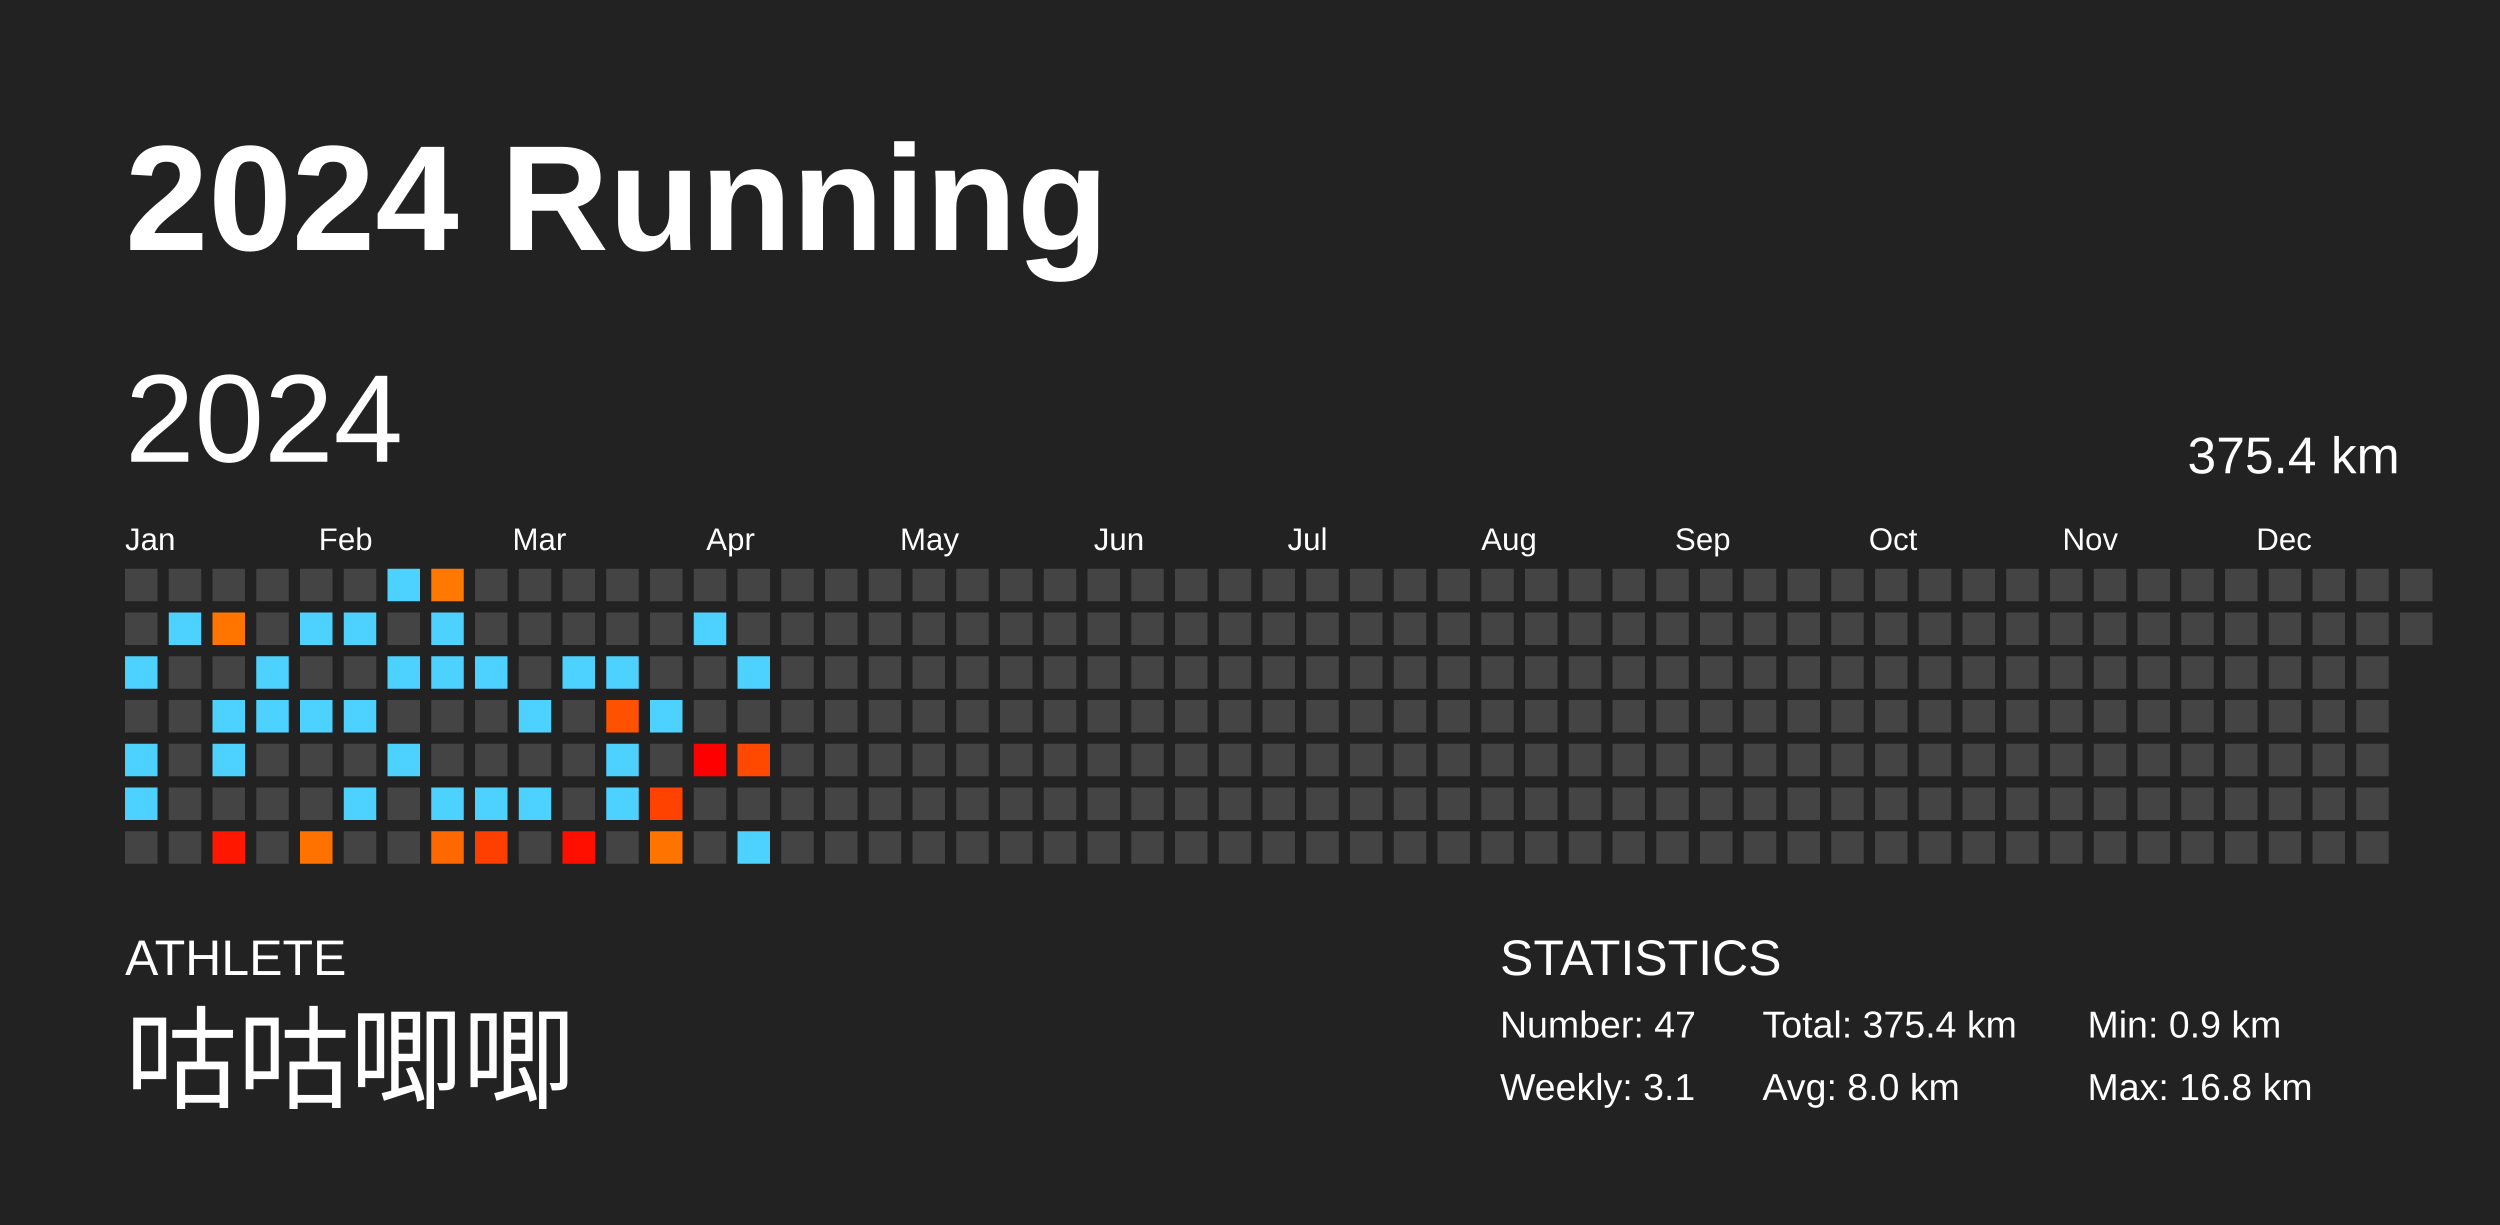
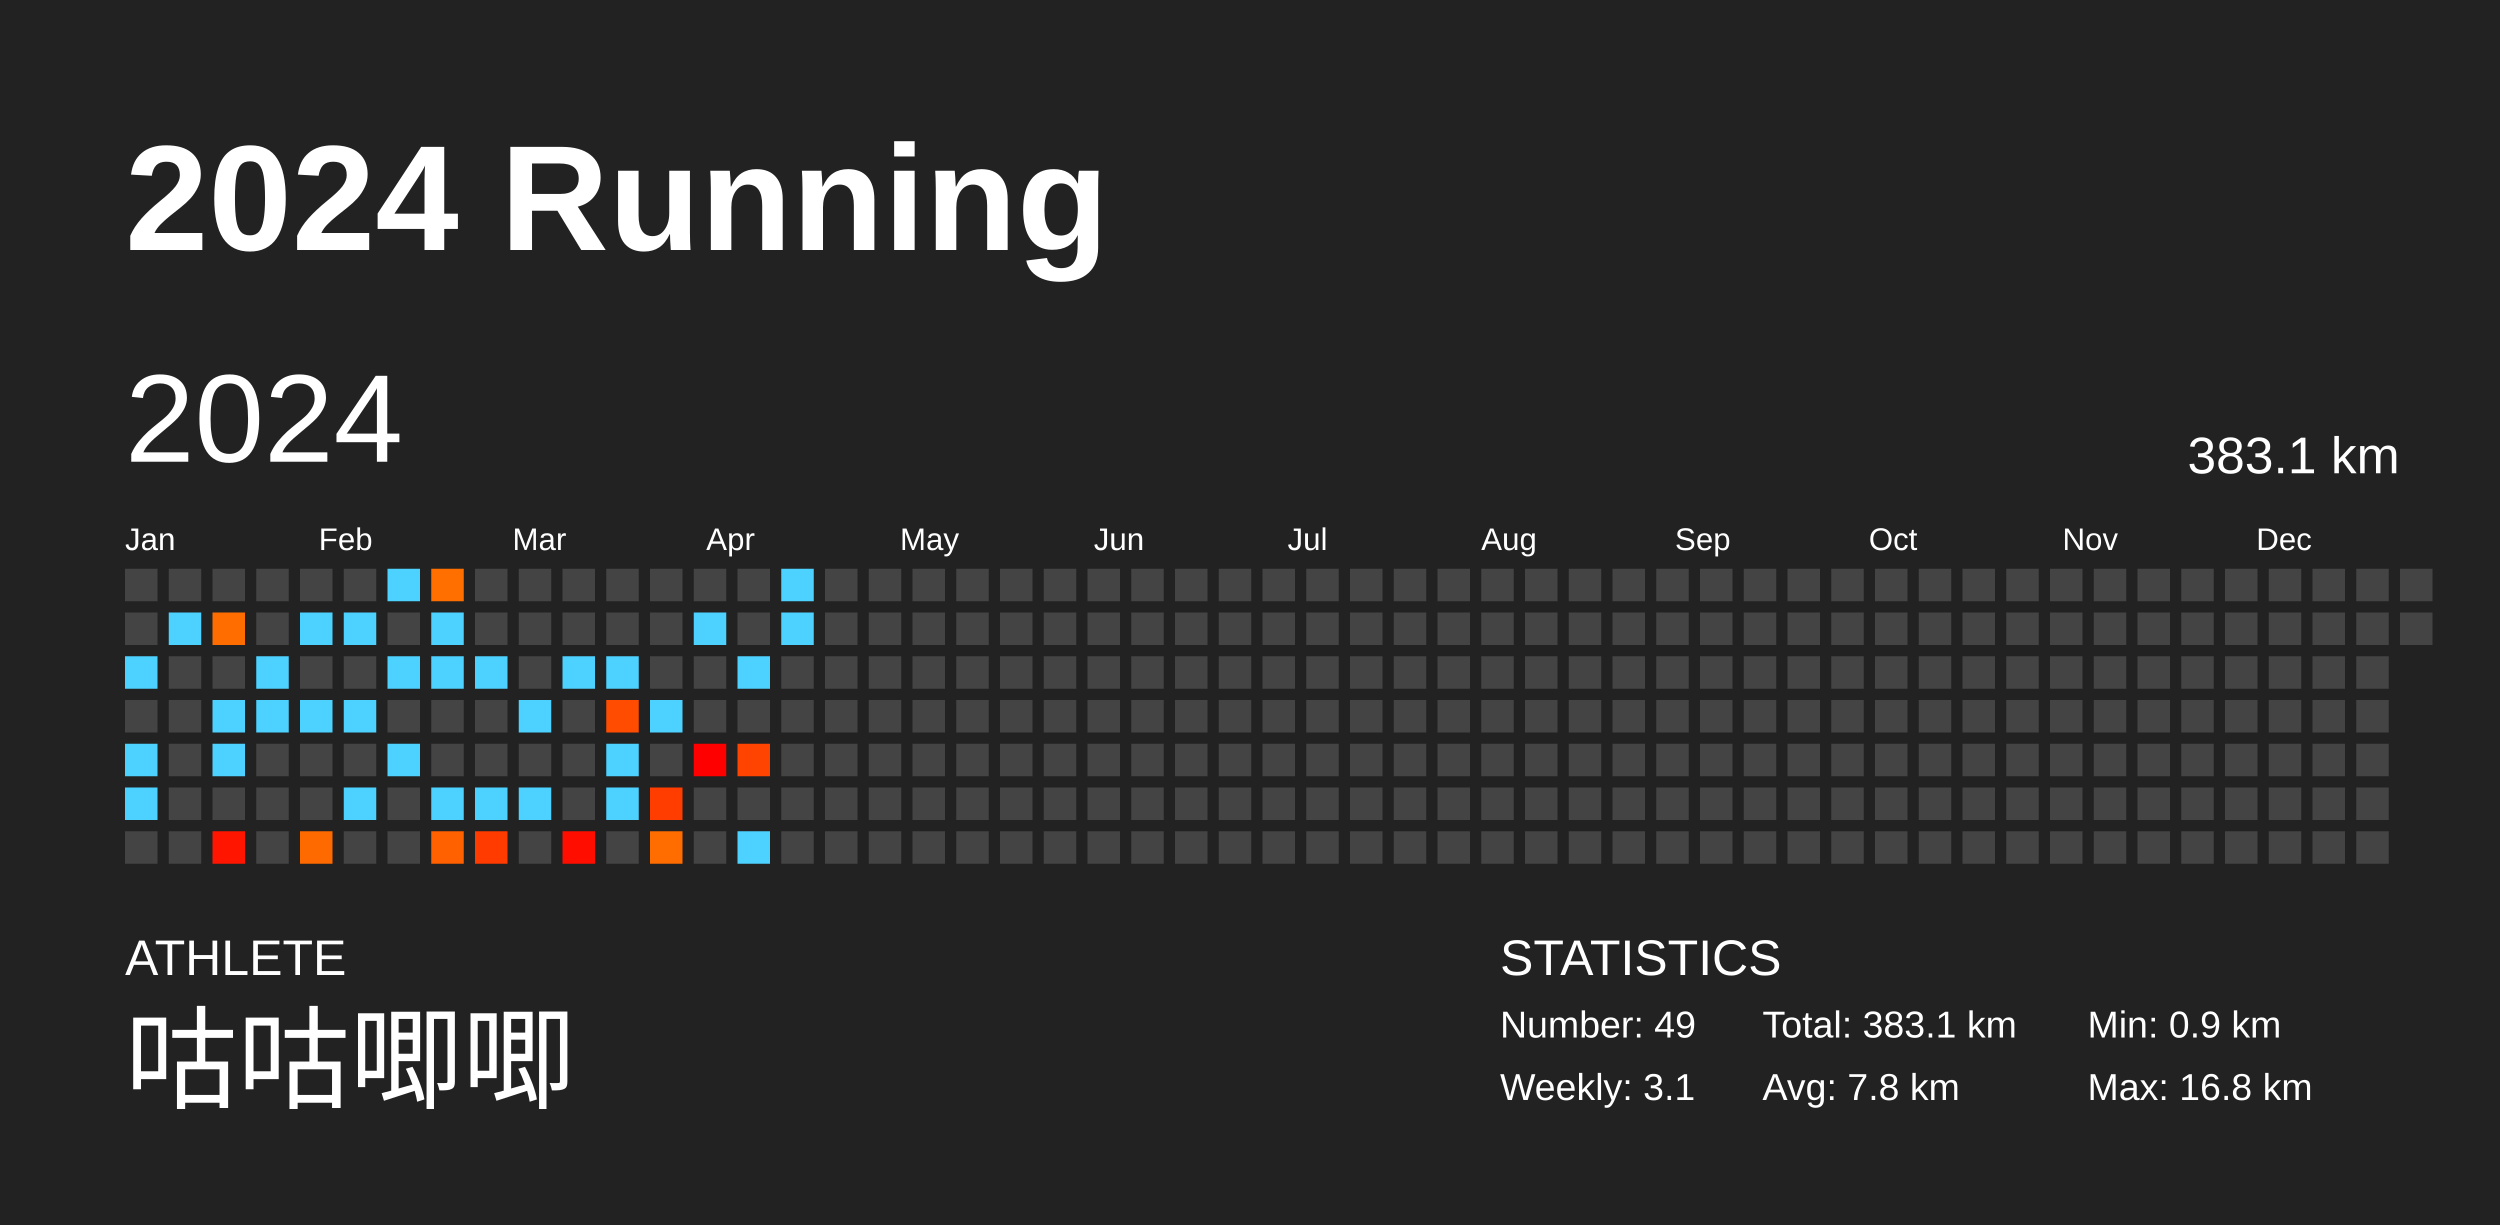
<svg xmlns="http://www.w3.org/2000/svg" baseProfile="full" height="98mm" version="1.1" viewBox="0,0,200,98" width="200mm">
  <defs />
  <rect fill="#222222" height="98" width="200" x="0" y="0" />
  <text fill="#FFFFFF" style="font-size:12px; font-family:Arial; font-weight:bold;" x="10" y="20">2024 Running</text>
  <text fill="#FFFFFF" style="font-size:4px; font-family:Arial" x="10" y="78">ATHLETE</text>
  <text fill="#FFFFFF" style="font-size:9px; font-family:Arial" x="10" y="88">咕咕唧唧</text>
  <text fill="#FFFFFF" style="font-size:4px; font-family:Arial" x="120" y="78">STATISTICS</text>
-   <text fill="#FFFFFF" style="font-size:3px; font-family:Arial" x="120" y="83">Number: 47</text>
+   <text fill="#FFFFFF" style="font-size:3px; font-family:Arial" x="120" y="83">Number: 49</text>
  <text fill="#FFFFFF" style="font-size:3px; font-family:Arial" x="120" y="88">Weekly: 3.1</text>
-   <text fill="#FFFFFF" style="font-size:3px; font-family:Arial" x="141" y="83">Total: 375.4 km</text>
-   <text fill="#FFFFFF" style="font-size:3px; font-family:Arial" x="141" y="88">Avg: 8.0 km</text>
+   <text fill="#FFFFFF" style="font-size:3px; font-family:Arial" x="141" y="83">Total: 383.1 km</text>
+   <text fill="#FFFFFF" style="font-size:3px; font-family:Arial" x="141" y="88">Avg: 7.8 km</text>
  <text fill="#FFFFFF" style="font-size:3px; font-family:Arial" x="167" y="83">Min: 0.9 km</text>
  <text fill="#FFFFFF" style="font-size:3px; font-family:Arial" x="167" y="88">Max: 16.8 km</text>
  <text dominant-baseline="hanging" fill="#FFFFFF" style="font-size:10.0px; font-family:Arial;" x="10" y="30">2024</text>
-   <text dominant-baseline="hanging" fill="#FFFFFF" style="font-size:4.125px; font-family:Arial;" x="175" y="35">375.4 km</text>
+   <text dominant-baseline="hanging" fill="#FFFFFF" style="font-size:4.125px; font-family:Arial;" x="175" y="35">383.1 km</text>
  <text fill="#FFFFFF" style="font-size:2.5px; font-family:Arial" x="10.0" y="44">Jan</text>
  <text fill="#FFFFFF" style="font-size:2.5px; font-family:Arial" x="25.5" y="44">Feb</text>
  <text fill="#FFFFFF" style="font-size:2.5px; font-family:Arial" x="41.0" y="44">Mar</text>
  <text fill="#FFFFFF" style="font-size:2.5px; font-family:Arial" x="56.5" y="44">Apr</text>
  <text fill="#FFFFFF" style="font-size:2.5px; font-family:Arial" x="72.0" y="44">May</text>
  <text fill="#FFFFFF" style="font-size:2.5px; font-family:Arial" x="87.5" y="44">Jun</text>
  <text fill="#FFFFFF" style="font-size:2.5px; font-family:Arial" x="103.0" y="44">Jul</text>
  <text fill="#FFFFFF" style="font-size:2.5px; font-family:Arial" x="118.5" y="44">Aug</text>
  <text fill="#FFFFFF" style="font-size:2.5px; font-family:Arial" x="134.0" y="44">Sep</text>
  <text fill="#FFFFFF" style="font-size:2.5px; font-family:Arial" x="149.5" y="44">Oct</text>
  <text fill="#FFFFFF" style="font-size:2.5px; font-family:Arial" x="165.0" y="44">Nov</text>
  <text fill="#FFFFFF" style="font-size:2.5px; font-family:Arial" x="180.5" y="44">Dec</text>
  <rect fill="#444444" height="2.6" width="2.6" x="10.0" y="45.5" />
  <rect fill="#444444" height="2.6" width="2.6" x="10.0" y="49.0" />
  <rect fill="#4dd2ff" height="2.6" width="2.6" x="10.0" y="52.5" />
  <rect fill="#444444" height="2.6" width="2.6" x="10.0" y="56.0" />
  <rect fill="#4dd2ff" height="2.6" width="2.6" x="10.0" y="59.5" />
  <rect fill="#4dd2ff" height="2.6" width="2.6" x="10.0" y="63.0" />
  <rect fill="#444444" height="2.6" width="2.6" x="10.0" y="66.5" />
  <rect fill="#444444" height="2.6" width="2.6" x="13.5" y="45.5" />
  <rect fill="#4dd2ff" height="2.6" width="2.6" x="13.5" y="49.0" />
  <rect fill="#444444" height="2.6" width="2.6" x="13.5" y="52.5" />
  <rect fill="#444444" height="2.6" width="2.6" x="13.5" y="56.0" />
  <rect fill="#444444" height="2.6" width="2.6" x="13.5" y="59.5" />
  <rect fill="#444444" height="2.6" width="2.6" x="13.5" y="63.0" />
  <rect fill="#444444" height="2.6" width="2.6" x="13.5" y="66.5" />
  <rect fill="#444444" height="2.6" width="2.6" x="17.0" y="45.5" />
-   <rect fill="#ff7500" height="2.6" width="2.6" x="17.0" y="49.0" />
+   <rect fill="#ff6d00" height="2.6" width="2.6" x="17.0" y="49.0" />
  <rect fill="#444444" height="2.6" width="2.6" x="17.0" y="52.5" />
  <rect fill="#4dd2ff" height="2.6" width="2.6" x="17.0" y="56.0" />
  <rect fill="#4dd2ff" height="2.6" width="2.6" x="17.0" y="59.5" />
  <rect fill="#444444" height="2.6" width="2.6" x="17.0" y="63.0" />
-   <rect fill="#ff1700" height="2.6" width="2.6" x="17.0" y="66.5" />
+   <rect fill="#ff1500" height="2.6" width="2.6" x="17.0" y="66.5" />
  <rect fill="#444444" height="2.6" width="2.6" x="20.5" y="45.5" />
  <rect fill="#444444" height="2.6" width="2.6" x="20.5" y="49.0" />
  <rect fill="#4dd2ff" height="2.6" width="2.6" x="20.5" y="52.5" />
  <rect fill="#4dd2ff" height="2.6" width="2.6" x="20.5" y="56.0" />
  <rect fill="#444444" height="2.6" width="2.6" x="20.5" y="59.5" />
  <rect fill="#444444" height="2.6" width="2.6" x="20.5" y="63.0" />
  <rect fill="#444444" height="2.6" width="2.6" x="20.5" y="66.5" />
  <rect fill="#444444" height="2.6" width="2.6" x="24.0" y="45.5" />
  <rect fill="#4dd2ff" height="2.6" width="2.6" x="24.0" y="49.0" />
  <rect fill="#444444" height="2.6" width="2.6" x="24.0" y="52.5" />
  <rect fill="#4dd2ff" height="2.6" width="2.6" x="24.0" y="56.0" />
  <rect fill="#444444" height="2.6" width="2.6" x="24.0" y="59.5" />
  <rect fill="#444444" height="2.6" width="2.6" x="24.0" y="63.0" />
-   <rect fill="#ff7200" height="2.6" width="2.6" x="24.0" y="66.5" />
+   <rect fill="#ff6a00" height="2.6" width="2.6" x="24.0" y="66.5" />
  <rect fill="#444444" height="2.6" width="2.6" x="27.5" y="45.5" />
  <rect fill="#4dd2ff" height="2.6" width="2.6" x="27.5" y="49.0" />
  <rect fill="#444444" height="2.6" width="2.6" x="27.5" y="52.5" />
  <rect fill="#4dd2ff" height="2.6" width="2.6" x="27.5" y="56.0" />
  <rect fill="#444444" height="2.6" width="2.6" x="27.5" y="59.5" />
  <rect fill="#4dd2ff" height="2.6" width="2.6" x="27.5" y="63.0" />
  <rect fill="#444444" height="2.6" width="2.6" x="27.5" y="66.5" />
  <rect fill="#4dd2ff" height="2.6" width="2.6" x="31.0" y="45.5" />
  <rect fill="#444444" height="2.6" width="2.6" x="31.0" y="49.0" />
  <rect fill="#4dd2ff" height="2.6" width="2.6" x="31.0" y="52.5" />
  <rect fill="#444444" height="2.6" width="2.6" x="31.0" y="56.0" />
  <rect fill="#4dd2ff" height="2.6" width="2.6" x="31.0" y="59.5" />
  <rect fill="#444444" height="2.6" width="2.6" x="31.0" y="63.0" />
  <rect fill="#444444" height="2.6" width="2.6" x="31.0" y="66.5" />
-   <rect fill="#ff7800" height="2.6" width="2.6" x="34.5" y="45.5" />
+   <rect fill="#ff6f00" height="2.6" width="2.6" x="34.5" y="45.5" />
  <rect fill="#4dd2ff" height="2.6" width="2.6" x="34.5" y="49.0" />
  <rect fill="#4dd2ff" height="2.6" width="2.6" x="34.5" y="52.5" />
  <rect fill="#444444" height="2.6" width="2.6" x="34.5" y="56.0" />
  <rect fill="#444444" height="2.6" width="2.6" x="34.5" y="59.5" />
  <rect fill="#4dd2ff" height="2.6" width="2.6" x="34.5" y="63.0" />
-   <rect fill="#ff6700" height="2.6" width="2.6" x="34.5" y="66.5" />
+   <rect fill="#ff6000" height="2.6" width="2.6" x="34.5" y="66.5" />
  <rect fill="#444444" height="2.6" width="2.6" x="38.0" y="45.5" />
  <rect fill="#444444" height="2.6" width="2.6" x="38.0" y="49.0" />
  <rect fill="#4dd2ff" height="2.6" width="2.6" x="38.0" y="52.5" />
  <rect fill="#444444" height="2.6" width="2.6" x="38.0" y="56.0" />
  <rect fill="#444444" height="2.6" width="2.6" x="38.0" y="59.5" />
  <rect fill="#4dd2ff" height="2.6" width="2.6" x="38.0" y="63.0" />
-   <rect fill="#ff3f00" height="2.6" width="2.6" x="38.0" y="66.5" />
+   <rect fill="#ff3b00" height="2.6" width="2.6" x="38.0" y="66.5" />
  <rect fill="#444444" height="2.6" width="2.6" x="41.5" y="45.5" />
  <rect fill="#444444" height="2.6" width="2.6" x="41.5" y="49.0" />
  <rect fill="#444444" height="2.6" width="2.6" x="41.5" y="52.5" />
  <rect fill="#4dd2ff" height="2.6" width="2.6" x="41.5" y="56.0" />
  <rect fill="#444444" height="2.6" width="2.6" x="41.5" y="59.5" />
  <rect fill="#4dd2ff" height="2.6" width="2.6" x="41.5" y="63.0" />
  <rect fill="#444444" height="2.6" width="2.6" x="41.5" y="66.5" />
  <rect fill="#444444" height="2.6" width="2.6" x="45.0" y="45.5" />
  <rect fill="#444444" height="2.6" width="2.6" x="45.0" y="49.0" />
  <rect fill="#4dd2ff" height="2.6" width="2.6" x="45.0" y="52.5" />
  <rect fill="#444444" height="2.6" width="2.6" x="45.0" y="56.0" />
  <rect fill="#444444" height="2.6" width="2.6" x="45.0" y="59.5" />
  <rect fill="#444444" height="2.6" width="2.6" x="45.0" y="63.0" />
-   <rect fill="#ff0f00" height="2.6" width="2.6" x="45.0" y="66.5" />
+   <rect fill="#ff0e00" height="2.6" width="2.6" x="45.0" y="66.5" />
  <rect fill="#444444" height="2.6" width="2.6" x="48.5" y="45.5" />
  <rect fill="#444444" height="2.6" width="2.6" x="48.5" y="49.0" />
  <rect fill="#4dd2ff" height="2.6" width="2.6" x="48.5" y="52.5" />
-   <rect fill="#ff5100" height="2.6" width="2.6" x="48.5" y="56.0" />
+   <rect fill="#ff4c00" height="2.6" width="2.6" x="48.5" y="56.0" />
  <rect fill="#4dd2ff" height="2.6" width="2.6" x="48.5" y="59.5" />
  <rect fill="#4dd2ff" height="2.6" width="2.6" x="48.5" y="63.0" />
  <rect fill="#444444" height="2.6" width="2.6" x="48.5" y="66.5" />
  <rect fill="#444444" height="2.6" width="2.6" x="52.0" y="45.5" />
  <rect fill="#444444" height="2.6" width="2.6" x="52.0" y="49.0" />
  <rect fill="#444444" height="2.6" width="2.6" x="52.0" y="52.5" />
  <rect fill="#4dd2ff" height="2.6" width="2.6" x="52.0" y="56.0" />
  <rect fill="#444444" height="2.6" width="2.6" x="52.0" y="59.5" />
-   <rect fill="#ff4200" height="2.6" width="2.6" x="52.0" y="63.0" />
-   <rect fill="#ff7400" height="2.6" width="2.6" x="52.0" y="66.5" />
+   <rect fill="#ff3d00" height="2.6" width="2.6" x="52.0" y="63.0" />
+   <rect fill="#ff6c00" height="2.6" width="2.6" x="52.0" y="66.5" />
  <rect fill="#444444" height="2.6" width="2.6" x="55.5" y="45.5" />
  <rect fill="#4dd2ff" height="2.6" width="2.6" x="55.5" y="49.0" />
  <rect fill="#444444" height="2.6" width="2.6" x="55.5" y="52.5" />
  <rect fill="#444444" height="2.6" width="2.6" x="55.5" y="56.0" />
  <rect fill="#ff0000" height="2.6" width="2.6" x="55.5" y="59.5" />
  <rect fill="#444444" height="2.6" width="2.6" x="55.5" y="63.0" />
  <rect fill="#444444" height="2.6" width="2.6" x="55.5" y="66.5" />
  <rect fill="#444444" height="2.6" width="2.6" x="59.0" y="45.5" />
  <rect fill="#444444" height="2.6" width="2.6" x="59.0" y="49.0" />
  <rect fill="#4dd2ff" height="2.6" width="2.6" x="59.0" y="52.5" />
  <rect fill="#444444" height="2.6" width="2.6" x="59.0" y="56.0" />
-   <rect fill="#ff4800" height="2.6" width="2.6" x="59.0" y="59.5" />
+   <rect fill="#ff4300" height="2.6" width="2.6" x="59.0" y="59.5" />
  <rect fill="#444444" height="2.6" width="2.6" x="59.0" y="63.0" />
  <rect fill="#4dd2ff" height="2.6" width="2.6" x="59.0" y="66.5" />
-   <rect fill="#444444" height="2.6" width="2.6" x="62.5" y="45.5" />
-   <rect fill="#444444" height="2.6" width="2.6" x="62.5" y="49.0" />
+   <rect fill="#4dd2ff" height="2.6" width="2.6" x="62.5" y="45.5" />
+   <rect fill="#4dd2ff" height="2.6" width="2.6" x="62.5" y="49.0" />
  <rect fill="#444444" height="2.6" width="2.6" x="62.5" y="52.5" />
  <rect fill="#444444" height="2.6" width="2.6" x="62.5" y="56.0" />
  <rect fill="#444444" height="2.6" width="2.6" x="62.5" y="59.5" />
  <rect fill="#444444" height="2.6" width="2.6" x="62.5" y="63.0" />
  <rect fill="#444444" height="2.6" width="2.6" x="62.5" y="66.5" />
  <rect fill="#444444" height="2.6" width="2.6" x="66.0" y="45.5" />
  <rect fill="#444444" height="2.6" width="2.6" x="66.0" y="49.0" />
  <rect fill="#444444" height="2.6" width="2.6" x="66.0" y="52.5" />
  <rect fill="#444444" height="2.6" width="2.6" x="66.0" y="56.0" />
  <rect fill="#444444" height="2.6" width="2.6" x="66.0" y="59.5" />
  <rect fill="#444444" height="2.6" width="2.6" x="66.0" y="63.0" />
  <rect fill="#444444" height="2.6" width="2.6" x="66.0" y="66.5" />
  <rect fill="#444444" height="2.6" width="2.6" x="69.5" y="45.5" />
  <rect fill="#444444" height="2.6" width="2.6" x="69.5" y="49.0" />
  <rect fill="#444444" height="2.6" width="2.6" x="69.5" y="52.5" />
  <rect fill="#444444" height="2.6" width="2.6" x="69.5" y="56.0" />
  <rect fill="#444444" height="2.6" width="2.6" x="69.5" y="59.5" />
  <rect fill="#444444" height="2.6" width="2.6" x="69.5" y="63.0" />
  <rect fill="#444444" height="2.6" width="2.6" x="69.5" y="66.5" />
  <rect fill="#444444" height="2.6" width="2.6" x="73.0" y="45.5" />
  <rect fill="#444444" height="2.6" width="2.6" x="73.0" y="49.0" />
  <rect fill="#444444" height="2.6" width="2.6" x="73.0" y="52.5" />
  <rect fill="#444444" height="2.6" width="2.6" x="73.0" y="56.0" />
  <rect fill="#444444" height="2.6" width="2.6" x="73.0" y="59.5" />
  <rect fill="#444444" height="2.6" width="2.6" x="73.0" y="63.0" />
  <rect fill="#444444" height="2.6" width="2.6" x="73.0" y="66.5" />
  <rect fill="#444444" height="2.6" width="2.6" x="76.5" y="45.5" />
  <rect fill="#444444" height="2.6" width="2.6" x="76.5" y="49.0" />
  <rect fill="#444444" height="2.6" width="2.6" x="76.5" y="52.5" />
  <rect fill="#444444" height="2.6" width="2.6" x="76.5" y="56.0" />
  <rect fill="#444444" height="2.6" width="2.6" x="76.5" y="59.5" />
  <rect fill="#444444" height="2.6" width="2.6" x="76.5" y="63.0" />
  <rect fill="#444444" height="2.6" width="2.6" x="76.5" y="66.5" />
  <rect fill="#444444" height="2.6" width="2.6" x="80.0" y="45.5" />
  <rect fill="#444444" height="2.6" width="2.6" x="80.0" y="49.0" />
  <rect fill="#444444" height="2.6" width="2.6" x="80.0" y="52.5" />
  <rect fill="#444444" height="2.6" width="2.6" x="80.0" y="56.0" />
  <rect fill="#444444" height="2.6" width="2.6" x="80.0" y="59.5" />
  <rect fill="#444444" height="2.6" width="2.6" x="80.0" y="63.0" />
  <rect fill="#444444" height="2.6" width="2.6" x="80.0" y="66.5" />
  <rect fill="#444444" height="2.6" width="2.6" x="83.5" y="45.5" />
  <rect fill="#444444" height="2.6" width="2.6" x="83.5" y="49.0" />
  <rect fill="#444444" height="2.6" width="2.6" x="83.5" y="52.5" />
  <rect fill="#444444" height="2.6" width="2.6" x="83.5" y="56.0" />
  <rect fill="#444444" height="2.6" width="2.6" x="83.5" y="59.5" />
  <rect fill="#444444" height="2.6" width="2.6" x="83.5" y="63.0" />
  <rect fill="#444444" height="2.6" width="2.6" x="83.5" y="66.5" />
  <rect fill="#444444" height="2.6" width="2.6" x="87.0" y="45.5" />
  <rect fill="#444444" height="2.6" width="2.6" x="87.0" y="49.0" />
  <rect fill="#444444" height="2.6" width="2.6" x="87.0" y="52.5" />
  <rect fill="#444444" height="2.6" width="2.6" x="87.0" y="56.0" />
  <rect fill="#444444" height="2.6" width="2.6" x="87.0" y="59.5" />
  <rect fill="#444444" height="2.6" width="2.6" x="87.0" y="63.0" />
  <rect fill="#444444" height="2.6" width="2.6" x="87.0" y="66.5" />
  <rect fill="#444444" height="2.6" width="2.6" x="90.5" y="45.5" />
  <rect fill="#444444" height="2.6" width="2.6" x="90.5" y="49.0" />
  <rect fill="#444444" height="2.6" width="2.6" x="90.5" y="52.5" />
  <rect fill="#444444" height="2.6" width="2.6" x="90.5" y="56.0" />
  <rect fill="#444444" height="2.6" width="2.6" x="90.5" y="59.5" />
  <rect fill="#444444" height="2.6" width="2.6" x="90.5" y="63.0" />
  <rect fill="#444444" height="2.6" width="2.6" x="90.5" y="66.5" />
  <rect fill="#444444" height="2.6" width="2.6" x="94.0" y="45.5" />
  <rect fill="#444444" height="2.6" width="2.6" x="94.0" y="49.0" />
  <rect fill="#444444" height="2.6" width="2.6" x="94.0" y="52.5" />
  <rect fill="#444444" height="2.6" width="2.6" x="94.0" y="56.0" />
  <rect fill="#444444" height="2.6" width="2.6" x="94.0" y="59.5" />
  <rect fill="#444444" height="2.6" width="2.6" x="94.0" y="63.0" />
  <rect fill="#444444" height="2.6" width="2.6" x="94.0" y="66.5" />
  <rect fill="#444444" height="2.6" width="2.6" x="97.5" y="45.5" />
  <rect fill="#444444" height="2.6" width="2.6" x="97.5" y="49.0" />
  <rect fill="#444444" height="2.6" width="2.6" x="97.5" y="52.5" />
  <rect fill="#444444" height="2.6" width="2.6" x="97.5" y="56.0" />
  <rect fill="#444444" height="2.6" width="2.6" x="97.5" y="59.5" />
  <rect fill="#444444" height="2.6" width="2.6" x="97.5" y="63.0" />
  <rect fill="#444444" height="2.6" width="2.6" x="97.5" y="66.5" />
  <rect fill="#444444" height="2.6" width="2.6" x="101.0" y="45.5" />
  <rect fill="#444444" height="2.6" width="2.6" x="101.0" y="49.0" />
  <rect fill="#444444" height="2.6" width="2.6" x="101.0" y="52.5" />
  <rect fill="#444444" height="2.6" width="2.6" x="101.0" y="56.0" />
  <rect fill="#444444" height="2.6" width="2.6" x="101.0" y="59.5" />
  <rect fill="#444444" height="2.6" width="2.6" x="101.0" y="63.0" />
  <rect fill="#444444" height="2.6" width="2.6" x="101.0" y="66.5" />
  <rect fill="#444444" height="2.6" width="2.6" x="104.5" y="45.5" />
  <rect fill="#444444" height="2.6" width="2.6" x="104.5" y="49.0" />
  <rect fill="#444444" height="2.6" width="2.6" x="104.5" y="52.5" />
  <rect fill="#444444" height="2.6" width="2.6" x="104.5" y="56.0" />
  <rect fill="#444444" height="2.6" width="2.6" x="104.5" y="59.5" />
  <rect fill="#444444" height="2.6" width="2.6" x="104.5" y="63.0" />
  <rect fill="#444444" height="2.6" width="2.6" x="104.5" y="66.5" />
  <rect fill="#444444" height="2.6" width="2.6" x="108.0" y="45.5" />
  <rect fill="#444444" height="2.6" width="2.6" x="108.0" y="49.0" />
  <rect fill="#444444" height="2.6" width="2.6" x="108.0" y="52.5" />
  <rect fill="#444444" height="2.6" width="2.6" x="108.0" y="56.0" />
  <rect fill="#444444" height="2.6" width="2.6" x="108.0" y="59.5" />
  <rect fill="#444444" height="2.6" width="2.6" x="108.0" y="63.0" />
  <rect fill="#444444" height="2.6" width="2.6" x="108.0" y="66.5" />
  <rect fill="#444444" height="2.6" width="2.6" x="111.5" y="45.5" />
  <rect fill="#444444" height="2.6" width="2.6" x="111.5" y="49.0" />
  <rect fill="#444444" height="2.6" width="2.6" x="111.5" y="52.5" />
  <rect fill="#444444" height="2.6" width="2.6" x="111.5" y="56.0" />
  <rect fill="#444444" height="2.6" width="2.6" x="111.5" y="59.5" />
  <rect fill="#444444" height="2.6" width="2.6" x="111.5" y="63.0" />
  <rect fill="#444444" height="2.6" width="2.6" x="111.5" y="66.5" />
  <rect fill="#444444" height="2.6" width="2.6" x="115.0" y="45.5" />
  <rect fill="#444444" height="2.6" width="2.6" x="115.0" y="49.0" />
  <rect fill="#444444" height="2.6" width="2.6" x="115.0" y="52.5" />
  <rect fill="#444444" height="2.6" width="2.6" x="115.0" y="56.0" />
  <rect fill="#444444" height="2.6" width="2.6" x="115.0" y="59.5" />
  <rect fill="#444444" height="2.6" width="2.6" x="115.0" y="63.0" />
  <rect fill="#444444" height="2.6" width="2.6" x="115.0" y="66.5" />
  <rect fill="#444444" height="2.6" width="2.6" x="118.5" y="45.5" />
  <rect fill="#444444" height="2.6" width="2.6" x="118.5" y="49.0" />
  <rect fill="#444444" height="2.6" width="2.6" x="118.5" y="52.5" />
  <rect fill="#444444" height="2.6" width="2.6" x="118.5" y="56.0" />
  <rect fill="#444444" height="2.6" width="2.6" x="118.5" y="59.5" />
  <rect fill="#444444" height="2.6" width="2.6" x="118.5" y="63.0" />
  <rect fill="#444444" height="2.6" width="2.6" x="118.5" y="66.5" />
  <rect fill="#444444" height="2.6" width="2.6" x="122.0" y="45.5" />
  <rect fill="#444444" height="2.6" width="2.6" x="122.0" y="49.0" />
  <rect fill="#444444" height="2.6" width="2.6" x="122.0" y="52.5" />
  <rect fill="#444444" height="2.6" width="2.6" x="122.0" y="56.0" />
  <rect fill="#444444" height="2.6" width="2.6" x="122.0" y="59.5" />
  <rect fill="#444444" height="2.6" width="2.6" x="122.0" y="63.0" />
  <rect fill="#444444" height="2.6" width="2.6" x="122.0" y="66.5" />
  <rect fill="#444444" height="2.6" width="2.6" x="125.5" y="45.5" />
  <rect fill="#444444" height="2.6" width="2.6" x="125.5" y="49.0" />
  <rect fill="#444444" height="2.6" width="2.6" x="125.5" y="52.5" />
  <rect fill="#444444" height="2.6" width="2.6" x="125.5" y="56.0" />
  <rect fill="#444444" height="2.6" width="2.6" x="125.5" y="59.5" />
  <rect fill="#444444" height="2.6" width="2.6" x="125.5" y="63.0" />
  <rect fill="#444444" height="2.6" width="2.6" x="125.5" y="66.5" />
  <rect fill="#444444" height="2.6" width="2.6" x="129.0" y="45.5" />
  <rect fill="#444444" height="2.6" width="2.6" x="129.0" y="49.0" />
  <rect fill="#444444" height="2.6" width="2.6" x="129.0" y="52.5" />
  <rect fill="#444444" height="2.6" width="2.6" x="129.0" y="56.0" />
  <rect fill="#444444" height="2.6" width="2.6" x="129.0" y="59.5" />
  <rect fill="#444444" height="2.6" width="2.6" x="129.0" y="63.0" />
  <rect fill="#444444" height="2.6" width="2.6" x="129.0" y="66.5" />
  <rect fill="#444444" height="2.6" width="2.6" x="132.5" y="45.5" />
  <rect fill="#444444" height="2.6" width="2.6" x="132.5" y="49.0" />
  <rect fill="#444444" height="2.6" width="2.6" x="132.5" y="52.5" />
  <rect fill="#444444" height="2.6" width="2.6" x="132.5" y="56.0" />
  <rect fill="#444444" height="2.6" width="2.6" x="132.5" y="59.5" />
  <rect fill="#444444" height="2.6" width="2.6" x="132.5" y="63.0" />
  <rect fill="#444444" height="2.6" width="2.6" x="132.5" y="66.5" />
  <rect fill="#444444" height="2.6" width="2.6" x="136.0" y="45.5" />
  <rect fill="#444444" height="2.6" width="2.6" x="136.0" y="49.0" />
  <rect fill="#444444" height="2.6" width="2.6" x="136.0" y="52.5" />
  <rect fill="#444444" height="2.6" width="2.6" x="136.0" y="56.0" />
  <rect fill="#444444" height="2.6" width="2.6" x="136.0" y="59.5" />
  <rect fill="#444444" height="2.6" width="2.6" x="136.0" y="63.0" />
  <rect fill="#444444" height="2.6" width="2.6" x="136.0" y="66.5" />
  <rect fill="#444444" height="2.6" width="2.6" x="139.5" y="45.5" />
  <rect fill="#444444" height="2.6" width="2.6" x="139.5" y="49.0" />
  <rect fill="#444444" height="2.6" width="2.6" x="139.5" y="52.5" />
  <rect fill="#444444" height="2.6" width="2.6" x="139.5" y="56.0" />
  <rect fill="#444444" height="2.6" width="2.6" x="139.5" y="59.5" />
  <rect fill="#444444" height="2.6" width="2.6" x="139.5" y="63.0" />
  <rect fill="#444444" height="2.6" width="2.6" x="139.5" y="66.5" />
  <rect fill="#444444" height="2.6" width="2.6" x="143.0" y="45.5" />
  <rect fill="#444444" height="2.6" width="2.6" x="143.0" y="49.0" />
  <rect fill="#444444" height="2.6" width="2.6" x="143.0" y="52.5" />
  <rect fill="#444444" height="2.6" width="2.6" x="143.0" y="56.0" />
  <rect fill="#444444" height="2.6" width="2.6" x="143.0" y="59.5" />
  <rect fill="#444444" height="2.6" width="2.6" x="143.0" y="63.0" />
  <rect fill="#444444" height="2.6" width="2.6" x="143.0" y="66.5" />
  <rect fill="#444444" height="2.6" width="2.6" x="146.5" y="45.5" />
  <rect fill="#444444" height="2.6" width="2.6" x="146.5" y="49.0" />
  <rect fill="#444444" height="2.6" width="2.6" x="146.5" y="52.5" />
  <rect fill="#444444" height="2.6" width="2.6" x="146.5" y="56.0" />
  <rect fill="#444444" height="2.6" width="2.6" x="146.5" y="59.5" />
  <rect fill="#444444" height="2.6" width="2.6" x="146.5" y="63.0" />
  <rect fill="#444444" height="2.6" width="2.6" x="146.5" y="66.5" />
  <rect fill="#444444" height="2.6" width="2.6" x="150.0" y="45.5" />
  <rect fill="#444444" height="2.6" width="2.6" x="150.0" y="49.0" />
  <rect fill="#444444" height="2.6" width="2.6" x="150.0" y="52.5" />
  <rect fill="#444444" height="2.6" width="2.6" x="150.0" y="56.0" />
  <rect fill="#444444" height="2.6" width="2.6" x="150.0" y="59.5" />
  <rect fill="#444444" height="2.6" width="2.6" x="150.0" y="63.0" />
  <rect fill="#444444" height="2.6" width="2.6" x="150.0" y="66.5" />
  <rect fill="#444444" height="2.6" width="2.6" x="153.5" y="45.5" />
  <rect fill="#444444" height="2.6" width="2.6" x="153.5" y="49.0" />
  <rect fill="#444444" height="2.6" width="2.6" x="153.5" y="52.5" />
  <rect fill="#444444" height="2.6" width="2.6" x="153.5" y="56.0" />
  <rect fill="#444444" height="2.6" width="2.6" x="153.5" y="59.5" />
  <rect fill="#444444" height="2.6" width="2.6" x="153.5" y="63.0" />
  <rect fill="#444444" height="2.6" width="2.6" x="153.5" y="66.5" />
  <rect fill="#444444" height="2.6" width="2.6" x="157.0" y="45.5" />
  <rect fill="#444444" height="2.6" width="2.6" x="157.0" y="49.0" />
  <rect fill="#444444" height="2.6" width="2.6" x="157.0" y="52.5" />
  <rect fill="#444444" height="2.6" width="2.6" x="157.0" y="56.0" />
  <rect fill="#444444" height="2.6" width="2.6" x="157.0" y="59.5" />
  <rect fill="#444444" height="2.6" width="2.6" x="157.0" y="63.0" />
  <rect fill="#444444" height="2.6" width="2.6" x="157.0" y="66.5" />
  <rect fill="#444444" height="2.6" width="2.6" x="160.5" y="45.5" />
  <rect fill="#444444" height="2.6" width="2.6" x="160.5" y="49.0" />
  <rect fill="#444444" height="2.6" width="2.6" x="160.5" y="52.5" />
  <rect fill="#444444" height="2.6" width="2.6" x="160.5" y="56.0" />
  <rect fill="#444444" height="2.6" width="2.6" x="160.5" y="59.5" />
  <rect fill="#444444" height="2.6" width="2.6" x="160.5" y="63.0" />
  <rect fill="#444444" height="2.6" width="2.6" x="160.5" y="66.5" />
  <rect fill="#444444" height="2.6" width="2.6" x="164.0" y="45.5" />
  <rect fill="#444444" height="2.6" width="2.6" x="164.0" y="49.0" />
  <rect fill="#444444" height="2.6" width="2.6" x="164.0" y="52.5" />
  <rect fill="#444444" height="2.6" width="2.6" x="164.0" y="56.0" />
  <rect fill="#444444" height="2.6" width="2.6" x="164.0" y="59.5" />
  <rect fill="#444444" height="2.6" width="2.6" x="164.0" y="63.0" />
  <rect fill="#444444" height="2.6" width="2.6" x="164.0" y="66.5" />
  <rect fill="#444444" height="2.6" width="2.6" x="167.5" y="45.5" />
  <rect fill="#444444" height="2.6" width="2.6" x="167.5" y="49.0" />
  <rect fill="#444444" height="2.6" width="2.6" x="167.5" y="52.5" />
  <rect fill="#444444" height="2.6" width="2.6" x="167.5" y="56.0" />
  <rect fill="#444444" height="2.6" width="2.6" x="167.5" y="59.5" />
  <rect fill="#444444" height="2.6" width="2.6" x="167.5" y="63.0" />
  <rect fill="#444444" height="2.6" width="2.6" x="167.5" y="66.5" />
  <rect fill="#444444" height="2.6" width="2.6" x="171.0" y="45.5" />
  <rect fill="#444444" height="2.6" width="2.6" x="171.0" y="49.0" />
  <rect fill="#444444" height="2.6" width="2.6" x="171.0" y="52.5" />
  <rect fill="#444444" height="2.6" width="2.6" x="171.0" y="56.0" />
  <rect fill="#444444" height="2.6" width="2.6" x="171.0" y="59.5" />
  <rect fill="#444444" height="2.6" width="2.6" x="171.0" y="63.0" />
  <rect fill="#444444" height="2.6" width="2.6" x="171.0" y="66.5" />
  <rect fill="#444444" height="2.6" width="2.6" x="174.5" y="45.5" />
  <rect fill="#444444" height="2.6" width="2.6" x="174.5" y="49.0" />
  <rect fill="#444444" height="2.6" width="2.6" x="174.5" y="52.5" />
  <rect fill="#444444" height="2.6" width="2.6" x="174.5" y="56.0" />
  <rect fill="#444444" height="2.6" width="2.6" x="174.5" y="59.5" />
  <rect fill="#444444" height="2.6" width="2.6" x="174.5" y="63.0" />
  <rect fill="#444444" height="2.6" width="2.6" x="174.5" y="66.5" />
  <rect fill="#444444" height="2.6" width="2.6" x="178.0" y="45.5" />
  <rect fill="#444444" height="2.6" width="2.6" x="178.0" y="49.0" />
  <rect fill="#444444" height="2.6" width="2.6" x="178.0" y="52.5" />
  <rect fill="#444444" height="2.6" width="2.6" x="178.0" y="56.0" />
  <rect fill="#444444" height="2.6" width="2.6" x="178.0" y="59.5" />
  <rect fill="#444444" height="2.6" width="2.6" x="178.0" y="63.0" />
  <rect fill="#444444" height="2.6" width="2.6" x="178.0" y="66.5" />
  <rect fill="#444444" height="2.6" width="2.6" x="181.5" y="45.5" />
  <rect fill="#444444" height="2.6" width="2.6" x="181.5" y="49.0" />
  <rect fill="#444444" height="2.6" width="2.6" x="181.5" y="52.5" />
  <rect fill="#444444" height="2.6" width="2.6" x="181.5" y="56.0" />
  <rect fill="#444444" height="2.6" width="2.6" x="181.5" y="59.5" />
  <rect fill="#444444" height="2.6" width="2.6" x="181.5" y="63.0" />
  <rect fill="#444444" height="2.6" width="2.6" x="181.5" y="66.5" />
  <rect fill="#444444" height="2.6" width="2.6" x="185.0" y="45.5" />
  <rect fill="#444444" height="2.6" width="2.6" x="185.0" y="49.0" />
  <rect fill="#444444" height="2.6" width="2.6" x="185.0" y="52.5" />
  <rect fill="#444444" height="2.6" width="2.6" x="185.0" y="56.0" />
  <rect fill="#444444" height="2.6" width="2.6" x="185.0" y="59.5" />
  <rect fill="#444444" height="2.6" width="2.6" x="185.0" y="63.0" />
  <rect fill="#444444" height="2.6" width="2.6" x="185.0" y="66.5" />
  <rect fill="#444444" height="2.6" width="2.6" x="188.5" y="45.5" />
  <rect fill="#444444" height="2.6" width="2.6" x="188.5" y="49.0" />
  <rect fill="#444444" height="2.6" width="2.6" x="188.5" y="52.5" />
  <rect fill="#444444" height="2.6" width="2.6" x="188.5" y="56.0" />
  <rect fill="#444444" height="2.6" width="2.6" x="188.5" y="59.5" />
  <rect fill="#444444" height="2.6" width="2.6" x="188.5" y="63.0" />
  <rect fill="#444444" height="2.6" width="2.6" x="188.5" y="66.5" />
  <rect fill="#444444" height="2.6" width="2.6" x="192.0" y="45.5" />
  <rect fill="#444444" height="2.6" width="2.6" x="192.0" y="49.0" />
</svg>
